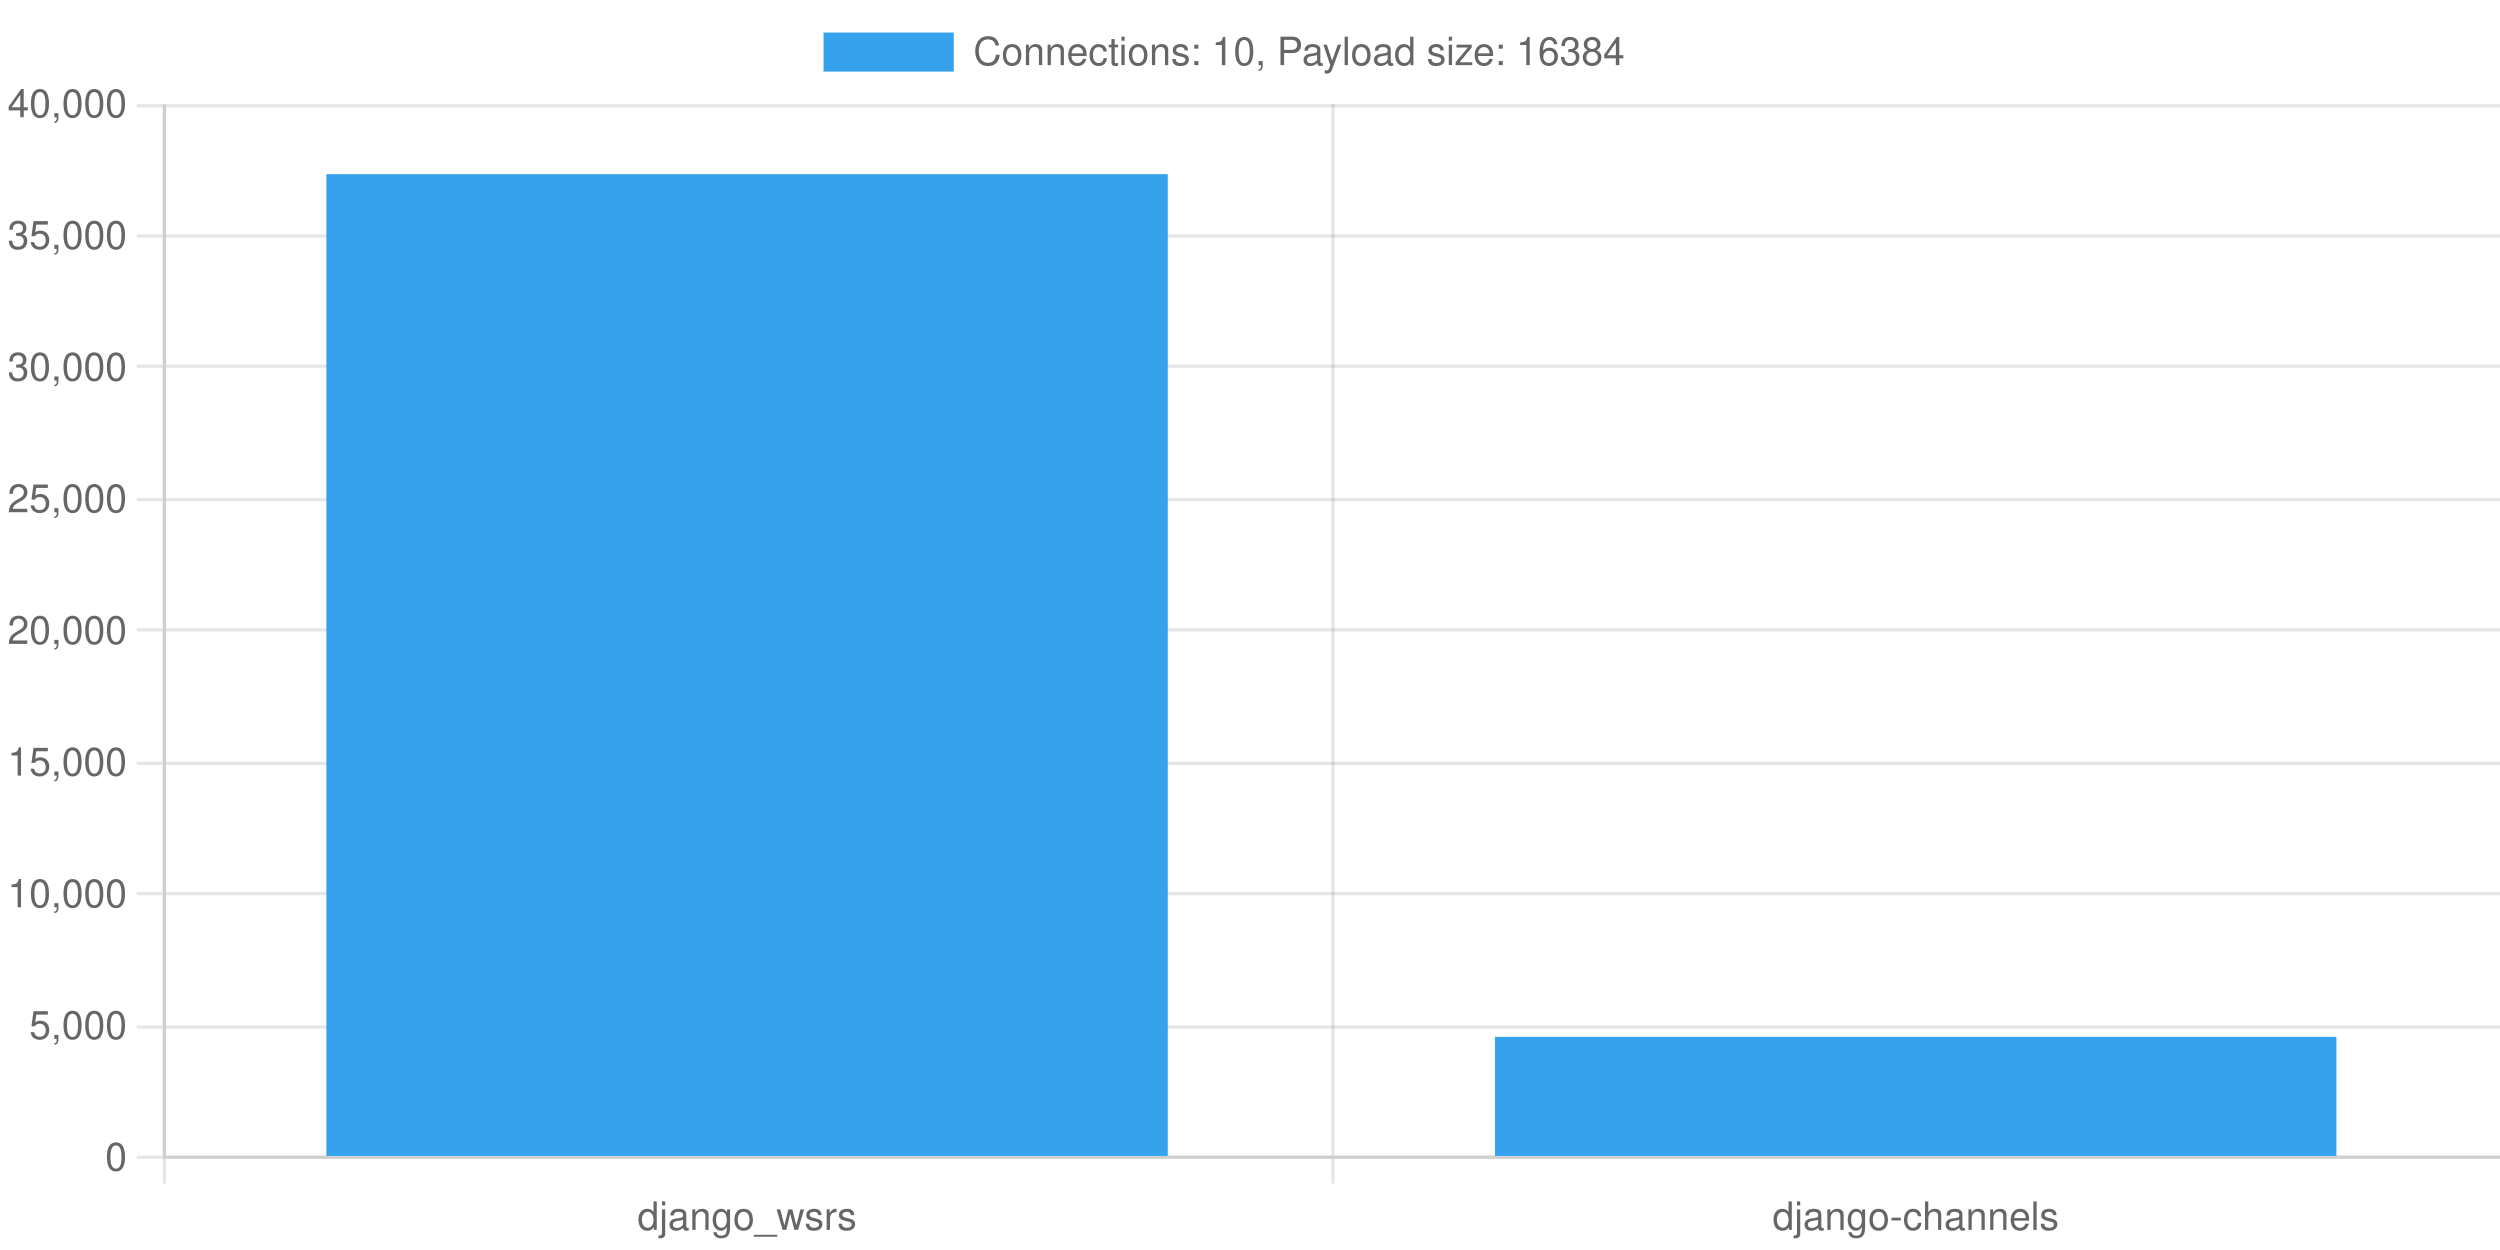
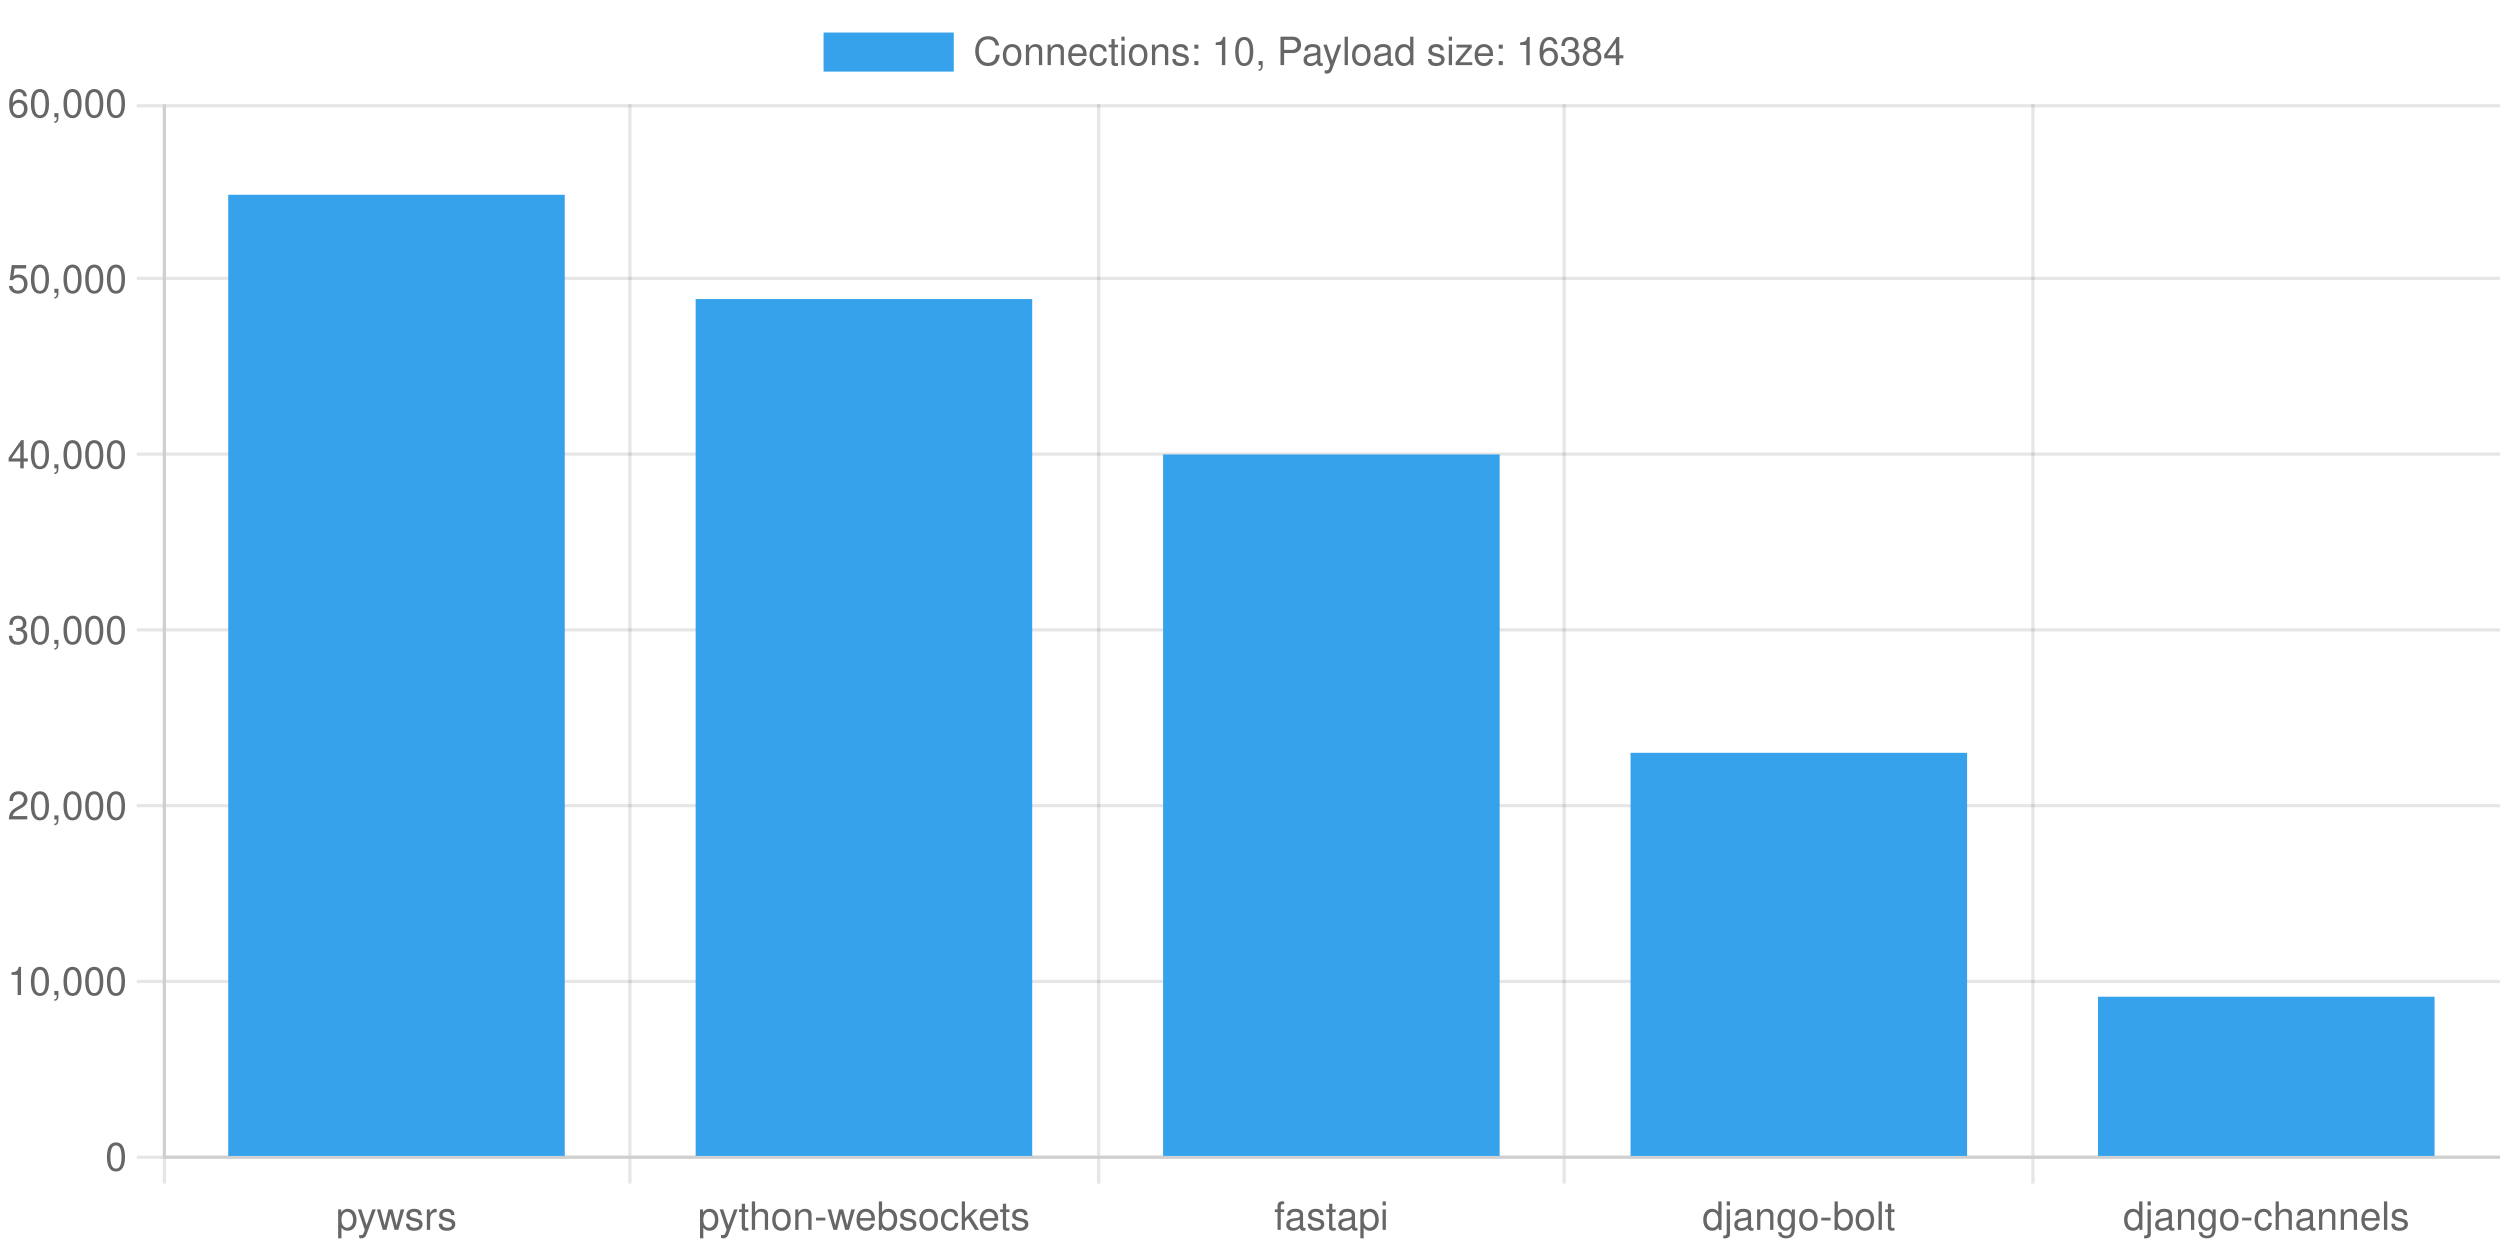
<svg xmlns="http://www.w3.org/2000/svg" version="1.1" width="768px" height="384px" viewBox="0 0 768 384">
  <defs>
    <clipPath id="clip-1" fill-rule="nonzero">
      <path d="M 0,0 L 0,32 768,32 768,0 Z" />
    </clipPath>
    <clipPath id="clip-2" fill-rule="nonzero">
      <path d="M 0,355.6 L 0,384 768,384 768,355.6 Z" />
    </clipPath>
    <clipPath id="clip-3" fill-rule="nonzero">
      <path d="M 0,0 L 0,384 50,384 50,0 Z" />
    </clipPath>
    <clipPath id="clip-4" fill-rule="nonzero">
      <path d="M 50,32 L 50,355.6 768,355.6 768,32 Z" />
    </clipPath>
  </defs>
  <g stroke="none" fill="transparent" fill-rule="nonzero" fill-opacity="1">
    <rect x="0" y="0" width="768" height="384" transform="matrix(1 0 0 1 0 0)" />
  </g>
  <g stroke="rgb(0,0,0)" stroke-width="1" stroke-linecap="butt" stroke-linejoin="miter" stroke-miterlimit="4" stroke-opacity="0.1" fill="none">
    <path d="M 50.5,32 L 50.5,355" />
  </g>
  <g stroke="rgb(0,0,0)" stroke-width="1" stroke-linecap="butt" stroke-linejoin="miter" stroke-miterlimit="4" stroke-opacity="0.1" fill="none">
    <path d="M 50.5,356 L 50.5,363.6" />
  </g>
  <g stroke="rgb(0,0,0)" stroke-width="1" stroke-linecap="butt" stroke-linejoin="miter" stroke-miterlimit="4" stroke-opacity="0.1" fill="none">
-     <path d="M 409.5,32 L 409.5,355" />
+     <path d="M 193.5,32 L 193.5,355" />
  </g>
  <g stroke="rgb(0,0,0)" stroke-width="1" stroke-linecap="butt" stroke-linejoin="miter" stroke-miterlimit="4" stroke-opacity="0.1" fill="none">
-     <path d="M 409.5,356 L 409.5,363.6" />
+     <path d="M 193.5,356 L 193.5,363.6" />
+   </g>
+   <g stroke="rgb(0,0,0)" stroke-width="1" stroke-linecap="butt" stroke-linejoin="miter" stroke-miterlimit="4" stroke-opacity="0.1" fill="none">
+     <path d="M 337.5,32 L 337.5,355" />
+   </g>
+   <g stroke="rgb(0,0,0)" stroke-width="1" stroke-linecap="butt" stroke-linejoin="miter" stroke-miterlimit="4" stroke-opacity="0.1" fill="none">
+     <path d="M 337.5,356 L 337.5,363.6" />
+   </g>
+   <g stroke="rgb(0,0,0)" stroke-width="1" stroke-linecap="butt" stroke-linejoin="miter" stroke-miterlimit="4" stroke-opacity="0.1" fill="none">
+     <path d="M 480.5,32 L 480.5,355" />
+   </g>
+   <g stroke="rgb(0,0,0)" stroke-width="1" stroke-linecap="butt" stroke-linejoin="miter" stroke-miterlimit="4" stroke-opacity="0.1" fill="none">
+     <path d="M 480.5,356 L 480.5,363.6" />
+   </g>
+   <g stroke="rgb(0,0,0)" stroke-width="1" stroke-linecap="butt" stroke-linejoin="miter" stroke-miterlimit="4" stroke-opacity="0.1" fill="none">
+     <path d="M 624.5,32 L 624.5,355" />
+   </g>
+   <g stroke="rgb(0,0,0)" stroke-width="1" stroke-linecap="butt" stroke-linejoin="miter" stroke-miterlimit="4" stroke-opacity="0.1" fill="none">
+     <path d="M 624.5,356 L 624.5,363.6" />
  </g>
  <g stroke="rgb(0,0,0)" stroke-width="1" stroke-linecap="butt" stroke-linejoin="miter" stroke-miterlimit="4" stroke-opacity="0.1" fill="none">
    <path d="M 768.5,32 L 768.5,355" />
  </g>
  <g stroke="rgb(0,0,0)" stroke-width="1" stroke-linecap="butt" stroke-linejoin="miter" stroke-miterlimit="4" stroke-opacity="0.1" fill="none">
    <path d="M 768.5,356 L 768.5,363.6" />
  </g>
  <g stroke="rgb(0,0,0)" stroke-width="1" stroke-linecap="butt" stroke-linejoin="miter" stroke-miterlimit="4" stroke-opacity="0.1" fill="none">
    <path d="M 51,355.5 L 768,355.5" />
  </g>
  <g stroke="rgb(0,0,0)" stroke-width="1" stroke-linecap="butt" stroke-linejoin="miter" stroke-miterlimit="4" stroke-opacity="0.1" fill="none">
    <path d="M 42,355.5 L 50,355.5" />
  </g>
  <g stroke="rgb(0,0,0)" stroke-width="1" stroke-linecap="butt" stroke-linejoin="miter" stroke-miterlimit="4" stroke-opacity="0.1" fill="none">
-     <path d="M 51,315.5 L 768,315.5" />
+     <path d="M 51,301.5 L 768,301.5" />
  </g>
  <g stroke="rgb(0,0,0)" stroke-width="1" stroke-linecap="butt" stroke-linejoin="miter" stroke-miterlimit="4" stroke-opacity="0.1" fill="none">
-     <path d="M 42,315.5 L 50,315.5" />
+     <path d="M 42,301.5 L 50,301.5" />
  </g>
  <g stroke="rgb(0,0,0)" stroke-width="1" stroke-linecap="butt" stroke-linejoin="miter" stroke-miterlimit="4" stroke-opacity="0.1" fill="none">
-     <path d="M 51,274.5 L 768,274.5" />
+     <path d="M 51,247.5 L 768,247.5" />
  </g>
  <g stroke="rgb(0,0,0)" stroke-width="1" stroke-linecap="butt" stroke-linejoin="miter" stroke-miterlimit="4" stroke-opacity="0.1" fill="none">
-     <path d="M 42,274.5 L 50,274.5" />
-   </g>
-   <g stroke="rgb(0,0,0)" stroke-width="1" stroke-linecap="butt" stroke-linejoin="miter" stroke-miterlimit="4" stroke-opacity="0.1" fill="none">
-     <path d="M 51,234.5 L 768,234.5" />
-   </g>
-   <g stroke="rgb(0,0,0)" stroke-width="1" stroke-linecap="butt" stroke-linejoin="miter" stroke-miterlimit="4" stroke-opacity="0.1" fill="none">
-     <path d="M 42,234.5 L 50,234.5" />
+     <path d="M 42,247.5 L 50,247.5" />
  </g>
  <g stroke="rgb(0,0,0)" stroke-width="1" stroke-linecap="butt" stroke-linejoin="miter" stroke-miterlimit="4" stroke-opacity="0.1" fill="none">
    <path d="M 51,193.5 L 768,193.5" />
  </g>
  <g stroke="rgb(0,0,0)" stroke-width="1" stroke-linecap="butt" stroke-linejoin="miter" stroke-miterlimit="4" stroke-opacity="0.1" fill="none">
    <path d="M 42,193.5 L 50,193.5" />
  </g>
  <g stroke="rgb(0,0,0)" stroke-width="1" stroke-linecap="butt" stroke-linejoin="miter" stroke-miterlimit="4" stroke-opacity="0.1" fill="none">
-     <path d="M 51,153.5 L 768,153.5" />
+     <path d="M 51,139.5 L 768,139.5" />
  </g>
  <g stroke="rgb(0,0,0)" stroke-width="1" stroke-linecap="butt" stroke-linejoin="miter" stroke-miterlimit="4" stroke-opacity="0.1" fill="none">
-     <path d="M 42,153.5 L 50,153.5" />
+     <path d="M 42,139.5 L 50,139.5" />
  </g>
  <g stroke="rgb(0,0,0)" stroke-width="1" stroke-linecap="butt" stroke-linejoin="miter" stroke-miterlimit="4" stroke-opacity="0.1" fill="none">
-     <path d="M 51,112.5 L 768,112.5" />
+     <path d="M 51,85.5 L 768,85.5" />
  </g>
  <g stroke="rgb(0,0,0)" stroke-width="1" stroke-linecap="butt" stroke-linejoin="miter" stroke-miterlimit="4" stroke-opacity="0.1" fill="none">
-     <path d="M 42,112.5 L 50,112.5" />
-   </g>
-   <g stroke="rgb(0,0,0)" stroke-width="1" stroke-linecap="butt" stroke-linejoin="miter" stroke-miterlimit="4" stroke-opacity="0.1" fill="none">
-     <path d="M 51,72.5 L 768,72.5" />
-   </g>
-   <g stroke="rgb(0,0,0)" stroke-width="1" stroke-linecap="butt" stroke-linejoin="miter" stroke-miterlimit="4" stroke-opacity="0.1" fill="none">
-     <path d="M 42,72.5 L 50,72.5" />
+     <path d="M 42,85.5 L 50,85.5" />
  </g>
  <g stroke="rgb(0,0,0)" stroke-width="1" stroke-linecap="butt" stroke-linejoin="miter" stroke-miterlimit="4" stroke-opacity="0.1" fill="none">
    <path d="M 51,32.5 L 768,32.5" />
  </g>
  <g stroke="rgb(0,0,0)" stroke-width="1" stroke-linecap="butt" stroke-linejoin="miter" stroke-miterlimit="4" stroke-opacity="0.1" fill="none">
    <path d="M 42,32.5 L 50,32.5" />
  </g>
  <g stroke="none" fill="rgb(54,162,235)" fill-rule="nonzero" fill-opacity="1" clip-path="url(#clip-1)">
    <path d="M 253,10 L 253,22 293,22 293,10 Z" />
  </g>
  <g stroke="none" fill="#666" fill-rule="nonzero" fill-opacity="1" clip-path="url(#clip-1)">
    <text style="font:normal 12px 'Helvetica Neue', 'Helvetica', 'Arial', sans-serif;" text-anchor="start" dominant-baseline="middle" transform="matrix(1 0 0 1 0 0)">
      <tspan x="299" y="16">Connections: 10, Payload size: 16384</tspan>
    </text>
  </g>
  <g stroke="rgb(0,0,0)" stroke-width="1" stroke-linecap="butt" stroke-linejoin="miter" stroke-miterlimit="4" stroke-opacity="0.1" fill="none">
    <path d="M 50,355.5 L 769,355.5" />
  </g>
  <g stroke="none" fill="#666" fill-rule="nonzero" fill-opacity="1" clip-path="url(#clip-2)">
-     <text style="font:normal 12px 'Helvetica Neue', 'Helvetica', 'Arial', sans-serif;" text-anchor="middle" dominant-baseline="middle" transform="matrix(1 0 0 1 229.5 366.6)">
-       <tspan x="0" y="7.2">django_wsrs</tspan>
+     <text style="font:normal 12px 'Helvetica Neue', 'Helvetica', 'Arial', sans-serif;" text-anchor="middle" dominant-baseline="middle" transform="matrix(1 0 0 1 121.8 366.6)">
+       <tspan x="0" y="7.2">pywsrs</tspan>
    </text>
  </g>
  <g stroke="none" fill="#666" fill-rule="nonzero" fill-opacity="1" clip-path="url(#clip-2)">
-     <text style="font:normal 12px 'Helvetica Neue', 'Helvetica', 'Arial', sans-serif;" text-anchor="middle" dominant-baseline="middle" transform="matrix(1 0 0 1 588.5 366.6)">
+     <text style="font:normal 12px 'Helvetica Neue', 'Helvetica', 'Arial', sans-serif;" text-anchor="middle" dominant-baseline="middle" transform="matrix(1 0 0 1 265.4 366.6)">
+       <tspan x="0" y="7.2">python-websockets</tspan>
+     </text>
+   </g>
+   <g stroke="none" fill="#666" fill-rule="nonzero" fill-opacity="1" clip-path="url(#clip-2)">
+     <text style="font:normal 12px 'Helvetica Neue', 'Helvetica', 'Arial', sans-serif;" text-anchor="middle" dominant-baseline="middle" transform="matrix(1 0 0 1 409 366.6)">
+       <tspan x="0" y="7.2">fastapi</tspan>
+     </text>
+   </g>
+   <g stroke="none" fill="#666" fill-rule="nonzero" fill-opacity="1" clip-path="url(#clip-2)">
+     <text style="font:normal 12px 'Helvetica Neue', 'Helvetica', 'Arial', sans-serif;" text-anchor="middle" dominant-baseline="middle" transform="matrix(1 0 0 1 552.6 366.6)">
+       <tspan x="0" y="7.2">django-bolt</tspan>
+     </text>
+   </g>
+   <g stroke="none" fill="#666" fill-rule="nonzero" fill-opacity="1" clip-path="url(#clip-2)">
+     <text style="font:normal 12px 'Helvetica Neue', 'Helvetica', 'Arial', sans-serif;" text-anchor="middle" dominant-baseline="middle" transform="matrix(1 0 0 1 696.2 366.6)">
      <tspan x="0" y="7.2">django-channels</tspan>
    </text>
  </g>
  <g stroke="rgb(0,0,0)" stroke-width="1" stroke-linecap="butt" stroke-linejoin="miter" stroke-miterlimit="4" stroke-opacity="0.1" fill="none">
    <path d="M 50.5,32 L 50.5,356" />
  </g>
  <g stroke="none" fill="#666" fill-rule="nonzero" fill-opacity="1" clip-path="url(#clip-3)">
    <text style="font:normal 12px 'Helvetica Neue', 'Helvetica', 'Arial', sans-serif;" text-anchor="end" dominant-baseline="middle" transform="matrix(1 0 0 1 39 355.6)">
      <tspan x="0" y="0">0</tspan>
    </text>
  </g>
  <g stroke="none" fill="#666" fill-rule="nonzero" fill-opacity="1" clip-path="url(#clip-3)">
-     <text style="font:normal 12px 'Helvetica Neue', 'Helvetica', 'Arial', sans-serif;" text-anchor="end" dominant-baseline="middle" transform="matrix(1 0 0 1 39 315.15)">
-       <tspan x="0" y="0">5,000</tspan>
-     </text>
-   </g>
-   <g stroke="none" fill="#666" fill-rule="nonzero" fill-opacity="1" clip-path="url(#clip-3)">
-     <text style="font:normal 12px 'Helvetica Neue', 'Helvetica', 'Arial', sans-serif;" text-anchor="end" dominant-baseline="middle" transform="matrix(1 0 0 1 39 274.7)">
+     <text style="font:normal 12px 'Helvetica Neue', 'Helvetica', 'Arial', sans-serif;" text-anchor="end" dominant-baseline="middle" transform="matrix(1 0 0 1 39 301.6667)">
      <tspan x="0" y="0">10,000</tspan>
    </text>
  </g>
  <g stroke="none" fill="#666" fill-rule="nonzero" fill-opacity="1" clip-path="url(#clip-3)">
-     <text style="font:normal 12px 'Helvetica Neue', 'Helvetica', 'Arial', sans-serif;" text-anchor="end" dominant-baseline="middle" transform="matrix(1 0 0 1 39 234.25)">
-       <tspan x="0" y="0">15,000</tspan>
+     <text style="font:normal 12px 'Helvetica Neue', 'Helvetica', 'Arial', sans-serif;" text-anchor="end" dominant-baseline="middle" transform="matrix(1 0 0 1 39 247.7333)">
+       <tspan x="0" y="0">20,000</tspan>
    </text>
  </g>
  <g stroke="none" fill="#666" fill-rule="nonzero" fill-opacity="1" clip-path="url(#clip-3)">
    <text style="font:normal 12px 'Helvetica Neue', 'Helvetica', 'Arial', sans-serif;" text-anchor="end" dominant-baseline="middle" transform="matrix(1 0 0 1 39 193.8)">
-       <tspan x="0" y="0">20,000</tspan>
-     </text>
-   </g>
-   <g stroke="none" fill="#666" fill-rule="nonzero" fill-opacity="1" clip-path="url(#clip-3)">
-     <text style="font:normal 12px 'Helvetica Neue', 'Helvetica', 'Arial', sans-serif;" text-anchor="end" dominant-baseline="middle" transform="matrix(1 0 0 1 39 153.35)">
-       <tspan x="0" y="0">25,000</tspan>
-     </text>
-   </g>
-   <g stroke="none" fill="#666" fill-rule="nonzero" fill-opacity="1" clip-path="url(#clip-3)">
-     <text style="font:normal 12px 'Helvetica Neue', 'Helvetica', 'Arial', sans-serif;" text-anchor="end" dominant-baseline="middle" transform="matrix(1 0 0 1 39 112.9)">
      <tspan x="0" y="0">30,000</tspan>
    </text>
  </g>
  <g stroke="none" fill="#666" fill-rule="nonzero" fill-opacity="1" clip-path="url(#clip-3)">
-     <text style="font:normal 12px 'Helvetica Neue', 'Helvetica', 'Arial', sans-serif;" text-anchor="end" dominant-baseline="middle" transform="matrix(1 0 0 1 39 72.45)">
-       <tspan x="0" y="0">35,000</tspan>
+     <text style="font:normal 12px 'Helvetica Neue', 'Helvetica', 'Arial', sans-serif;" text-anchor="end" dominant-baseline="middle" transform="matrix(1 0 0 1 39 139.8667)">
+       <tspan x="0" y="0">40,000</tspan>
+     </text>
+   </g>
+   <g stroke="none" fill="#666" fill-rule="nonzero" fill-opacity="1" clip-path="url(#clip-3)">
+     <text style="font:normal 12px 'Helvetica Neue', 'Helvetica', 'Arial', sans-serif;" text-anchor="end" dominant-baseline="middle" transform="matrix(1 0 0 1 39 85.93333)">
+       <tspan x="0" y="0">50,000</tspan>
    </text>
  </g>
  <g stroke="none" fill="#666" fill-rule="nonzero" fill-opacity="1" clip-path="url(#clip-3)">
    <text style="font:normal 12px 'Helvetica Neue', 'Helvetica', 'Arial', sans-serif;" text-anchor="end" dominant-baseline="middle" transform="matrix(1 0 0 1 39 32)">
-       <tspan x="0" y="0">40,000</tspan>
+       <tspan x="0" y="0">60,000</tspan>
    </text>
  </g>
  <g stroke="none" fill="rgb(54,162,235)" fill-rule="nonzero" fill-opacity="1" clip-path="url(#clip-4)">
-     <path d="M 100.26,53.498 L 100.26,355.1 358.74,355.1 358.74,53.498 Z" />
+     <path d="M 70.104,59.835 L 70.104,355.1 173.496,355.1 173.496,59.835 Z" />
  </g>
  <g stroke="none" fill="rgb(54,162,235)" fill-rule="nonzero" fill-opacity="1" clip-path="url(#clip-4)">
-     <path d="M 459.26,318.529 L 459.26,355.1 717.74,355.1 717.74,318.529 Z" />
+     <path d="M 213.704,91.864 L 213.704,355.1 317.096,355.1 317.096,91.864 Z" />
+   </g>
+   <g stroke="none" fill="rgb(54,162,235)" fill-rule="nonzero" fill-opacity="1" clip-path="url(#clip-4)">
+     <path d="M 357.304,139.604 L 357.304,355.1 460.696,355.1 460.696,139.604 Z" />
+   </g>
+   <g stroke="none" fill="rgb(54,162,235)" fill-rule="nonzero" fill-opacity="1" clip-path="url(#clip-4)">
+     <path d="M 500.904,231.262 L 500.904,355.1 604.296,355.1 604.296,231.262 Z" />
+   </g>
+   <g stroke="none" fill="rgb(54,162,235)" fill-rule="nonzero" fill-opacity="1" clip-path="url(#clip-4)">
+     <path d="M 644.504,306.193 L 644.504,355.1 747.896,355.1 747.896,306.193 Z" />
  </g>
</svg>
